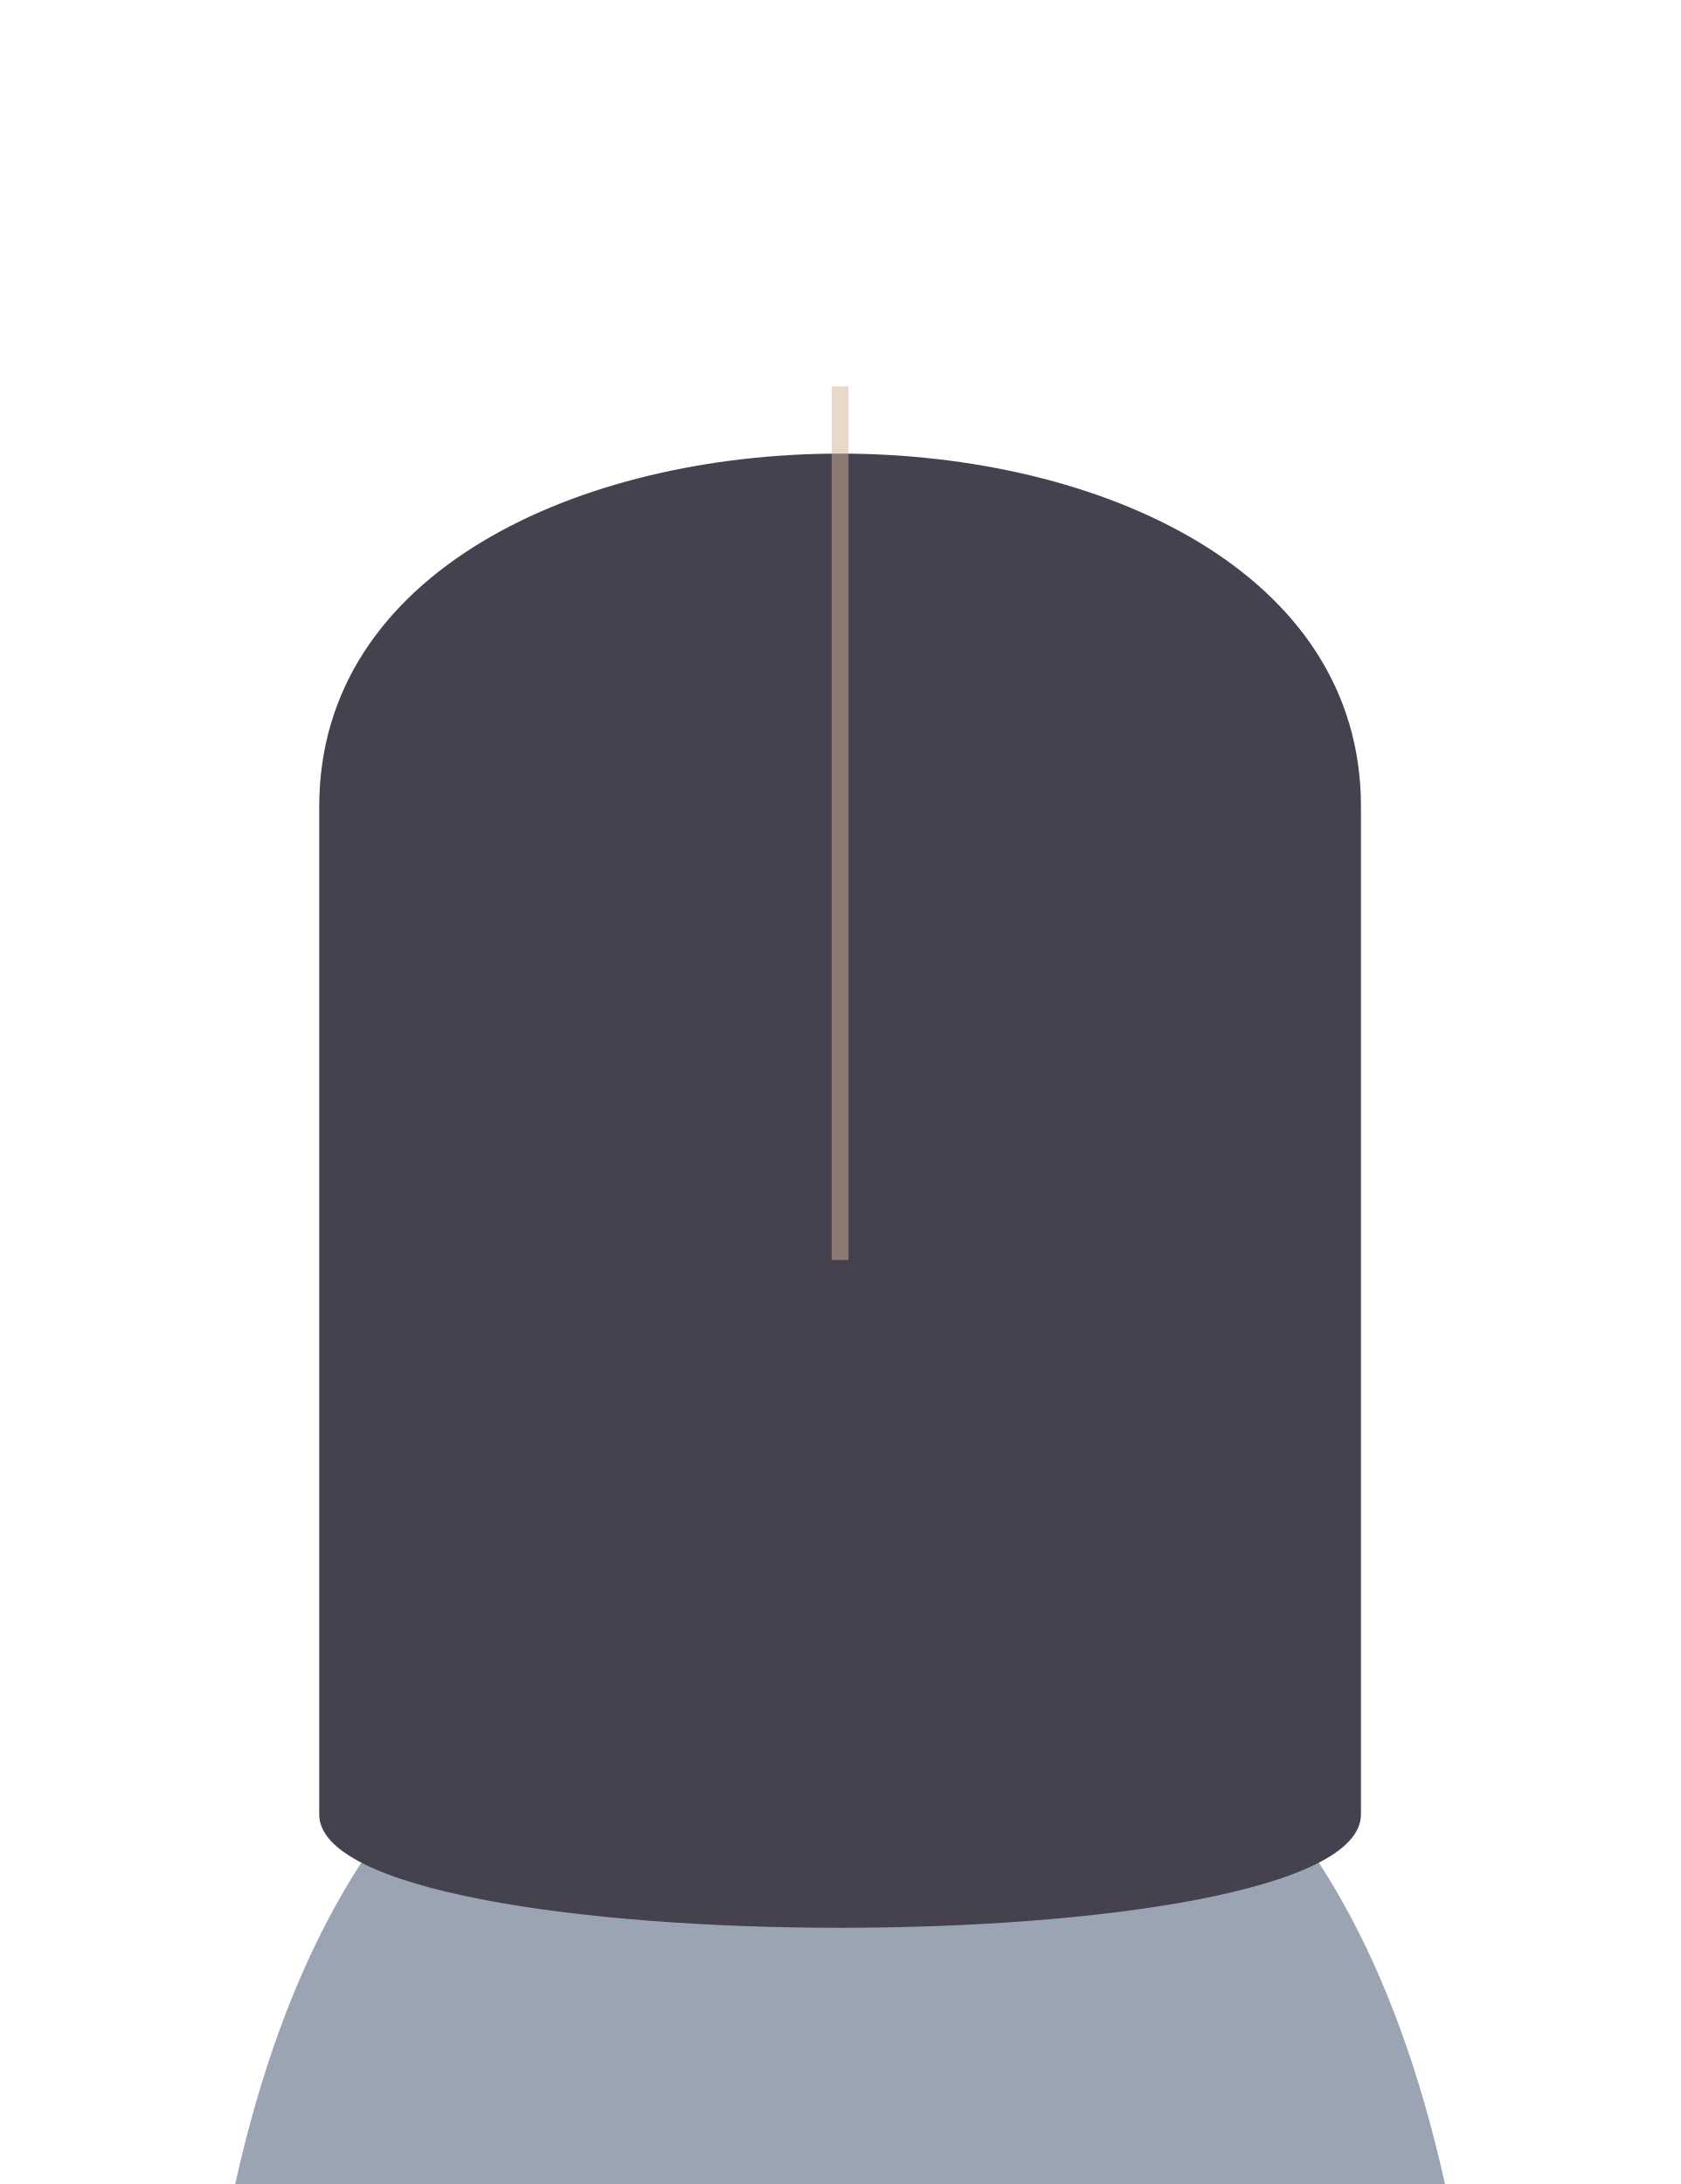
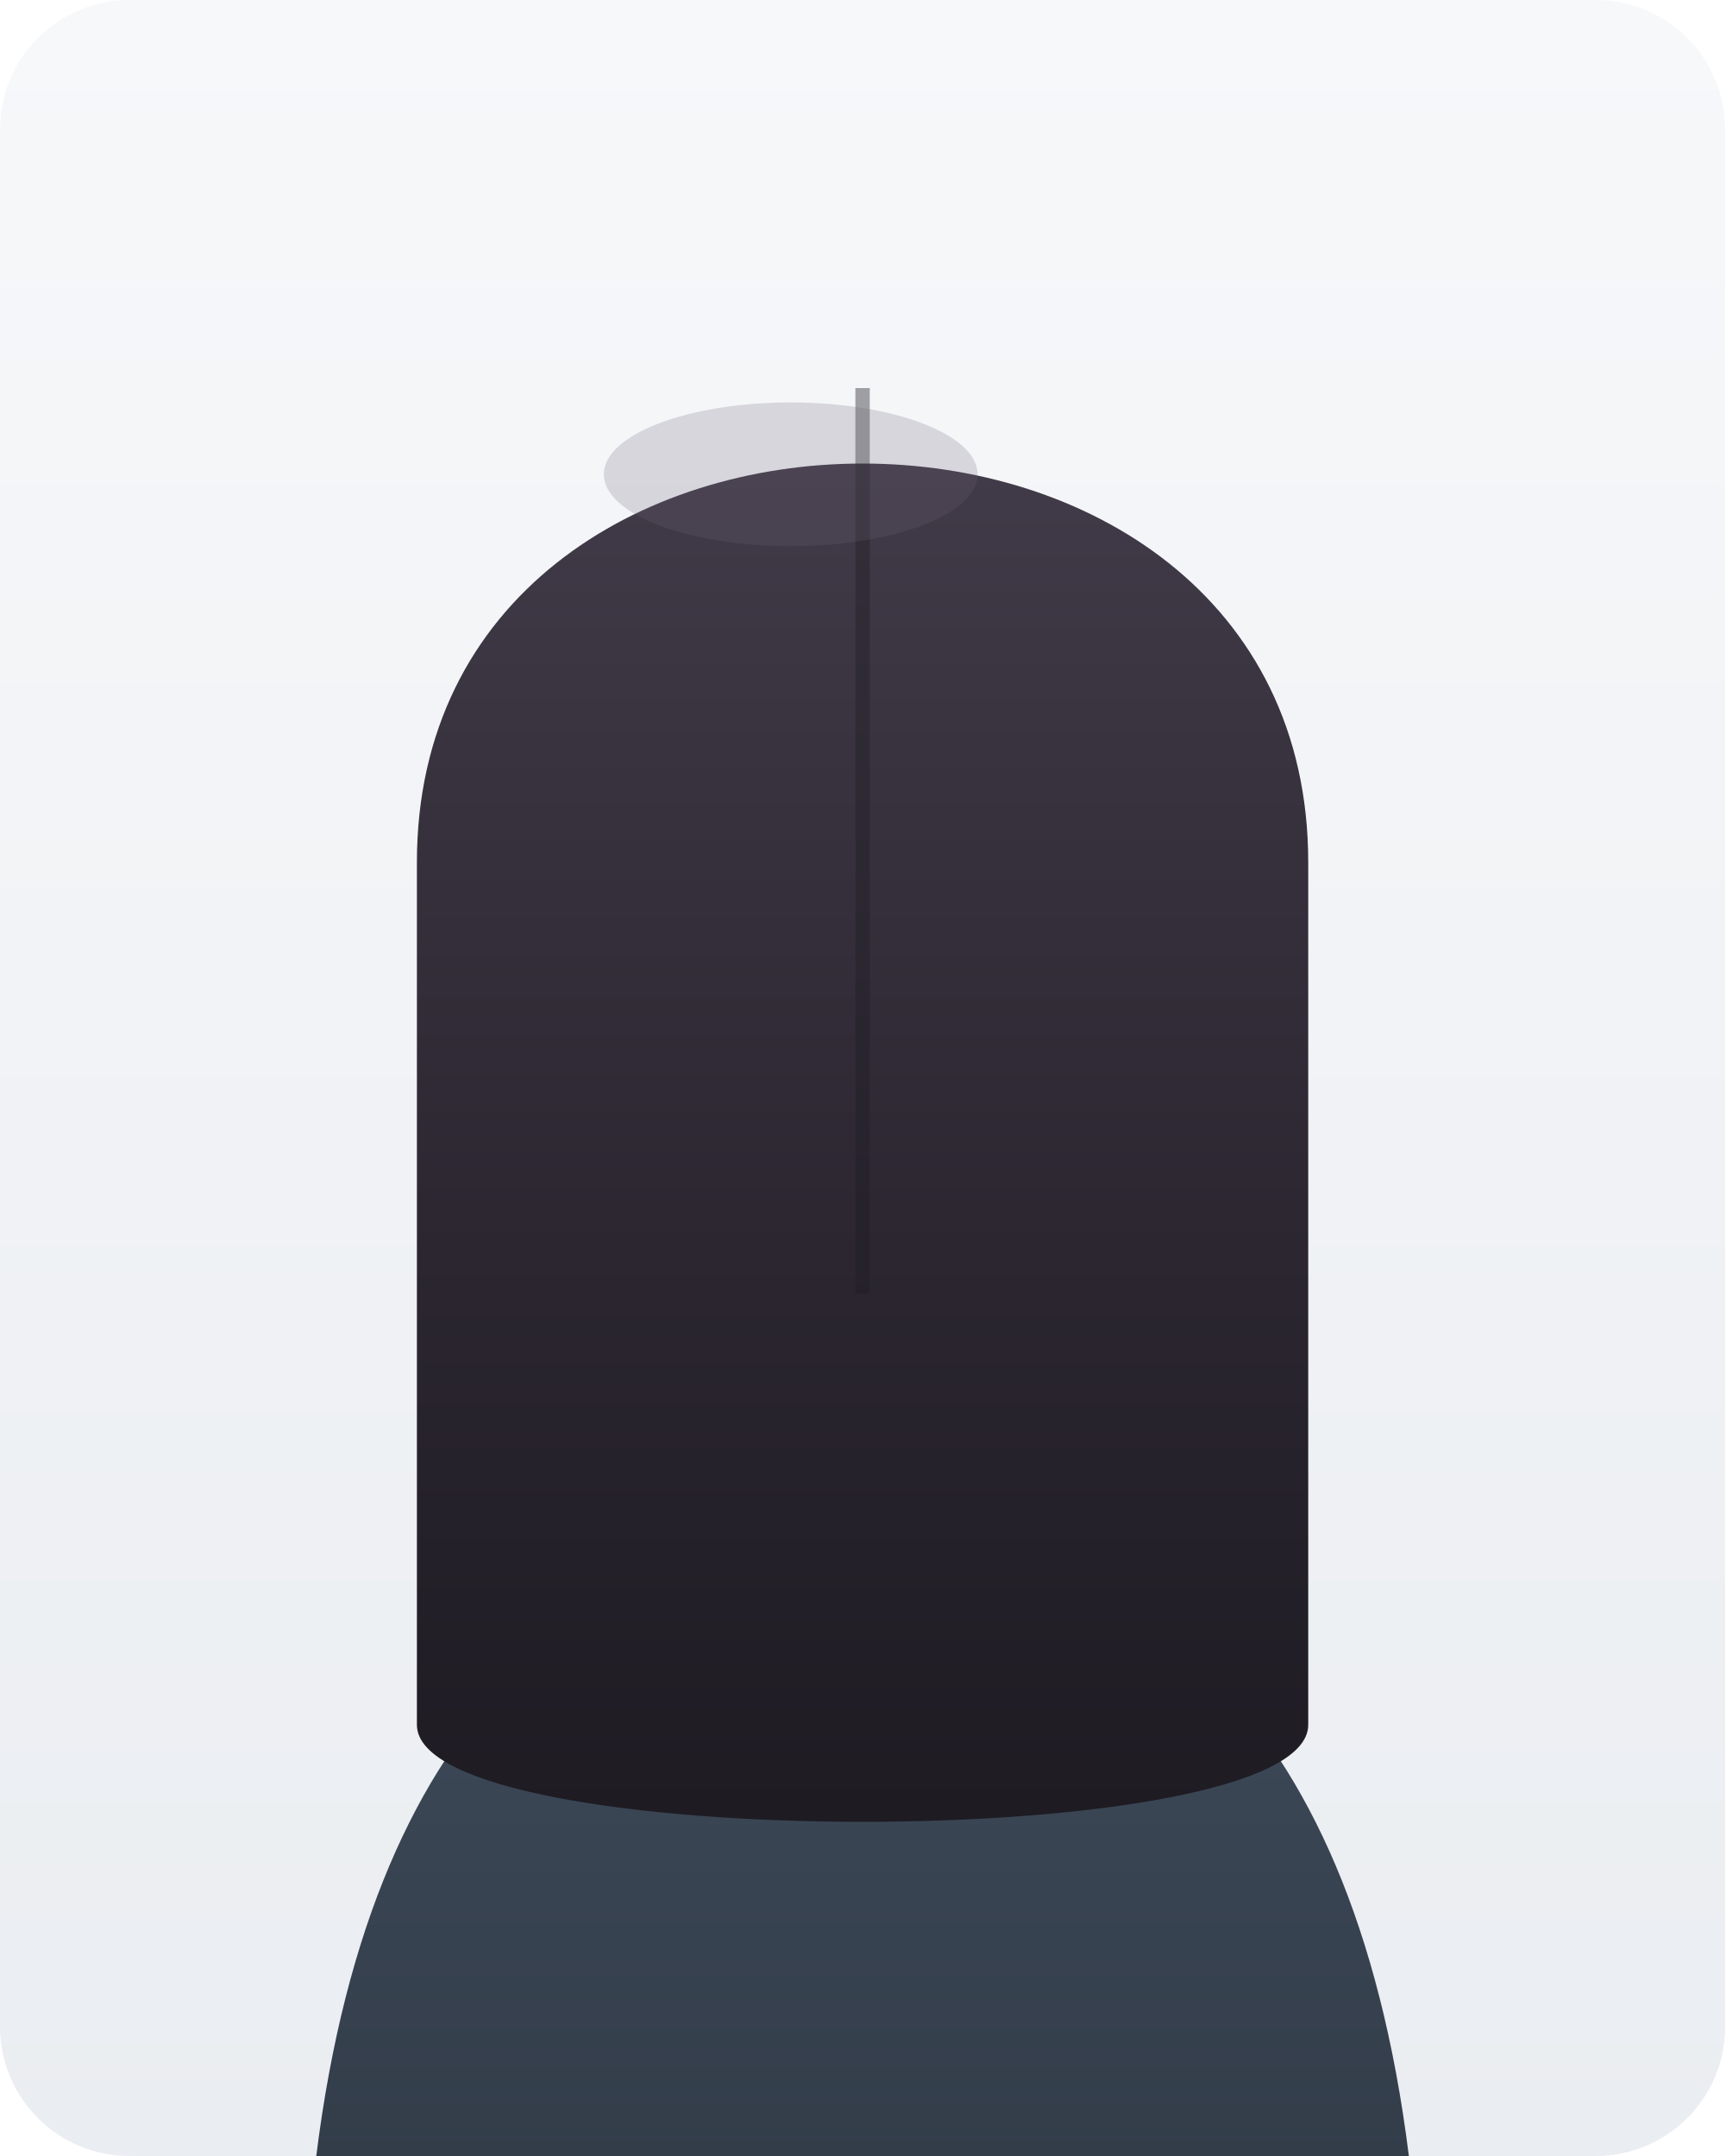
- <svg xmlns="http://www.w3.org/2000/svg" viewBox="0 0 200 260" role="img" width="200" height="260">
-   <path d="M28,260 C40,206 70,192 100,192 C130,192 160,206 172,260 Z" fill="#9aa4b2" />
-   <rect x="86" y="150" width="28" height="40" rx="11" fill="#e3c9b0" />
-   <path d="M38.0,96 C38.0,40 162.0,40 162.0,96 L162.0,216 C162.0,234 38.0,234 38.0,216 Z" fill="#46414f" />
-   <line x1="100.0" y1="46" x2="100.0" y2="150" stroke="#d2b196" stroke-width="2" opacity="0.5" />
+ <svg xmlns="http://www.w3.org/2000/svg" viewBox="0 0 240 300" width="240" height="300" role="img">
+   <defs>
+     <linearGradient id="bg" x1="0" y1="0" x2="0" y2="1">
+       <stop offset="0" stop-color="#f7f8fa" />
+       <stop offset="1" stop-color="#eaedf1" />
+     </linearGradient>
+     <linearGradient id="skin" x1="0" y1="0" x2="0" y2="1">
+       <stop offset="0" stop-color="#f2d3ba" />
+       <stop offset="1" stop-color="#e0b393" />
+     </linearGradient>
+     <linearGradient id="hair" x1="0" y1="0" x2="0" y2="1">
+       <stop offset="0" stop-color="#413a48" />
+       <stop offset="0.55" stop-color="#2c2731" />
+       <stop offset="1" stop-color="#1e1b23" />
+     </linearGradient>
+     <linearGradient id="fade" x1="0" y1="0" x2="0" y2="1">
+       <stop offset="0" stop-color="#2c2731" />
+       <stop offset="1" stop-color="#2c2731" stop-opacity="0" />
+     </linearGradient>
+     <linearGradient id="garment" x1="0" y1="0" x2="0" y2="1">
+       <stop offset="0" stop-color="#3f4b5b" />
+       <stop offset="1" stop-color="#333d4a" />
+     </linearGradient>
+   </defs>
+   <rect width="240" height="300" rx="18" fill="url(#bg)" />
+   <path d="M44,300 C52,236 84,214 120,214 C156,214 188,236 196,300 Z" fill="url(#garment)" />
+   <path d="M104,196 L136,196 L134,214 C128,222 112,222 106,214 Z" fill="url(#skin)" />
+   <path d="M104,196 L136,196 L135,205 C128,210 112,210 105,205 Z" fill="#d3a482" opacity="0.5" />
+   <path d="M58.0,120 C58.0,46 182.0,46 182.0,120 L182.0,240 C182.0,258 58.0,258 58.0,240 Z" fill="url(#hair)" />
+   <line x1="120.0" y1="54" x2="120.0" y2="180" stroke="#1e1b23" stroke-width="2" opacity="0.4" />
+   <ellipse cx="110.0" cy="66" rx="26" ry="10" fill="#6d6675" opacity="0.22" />
</svg>
